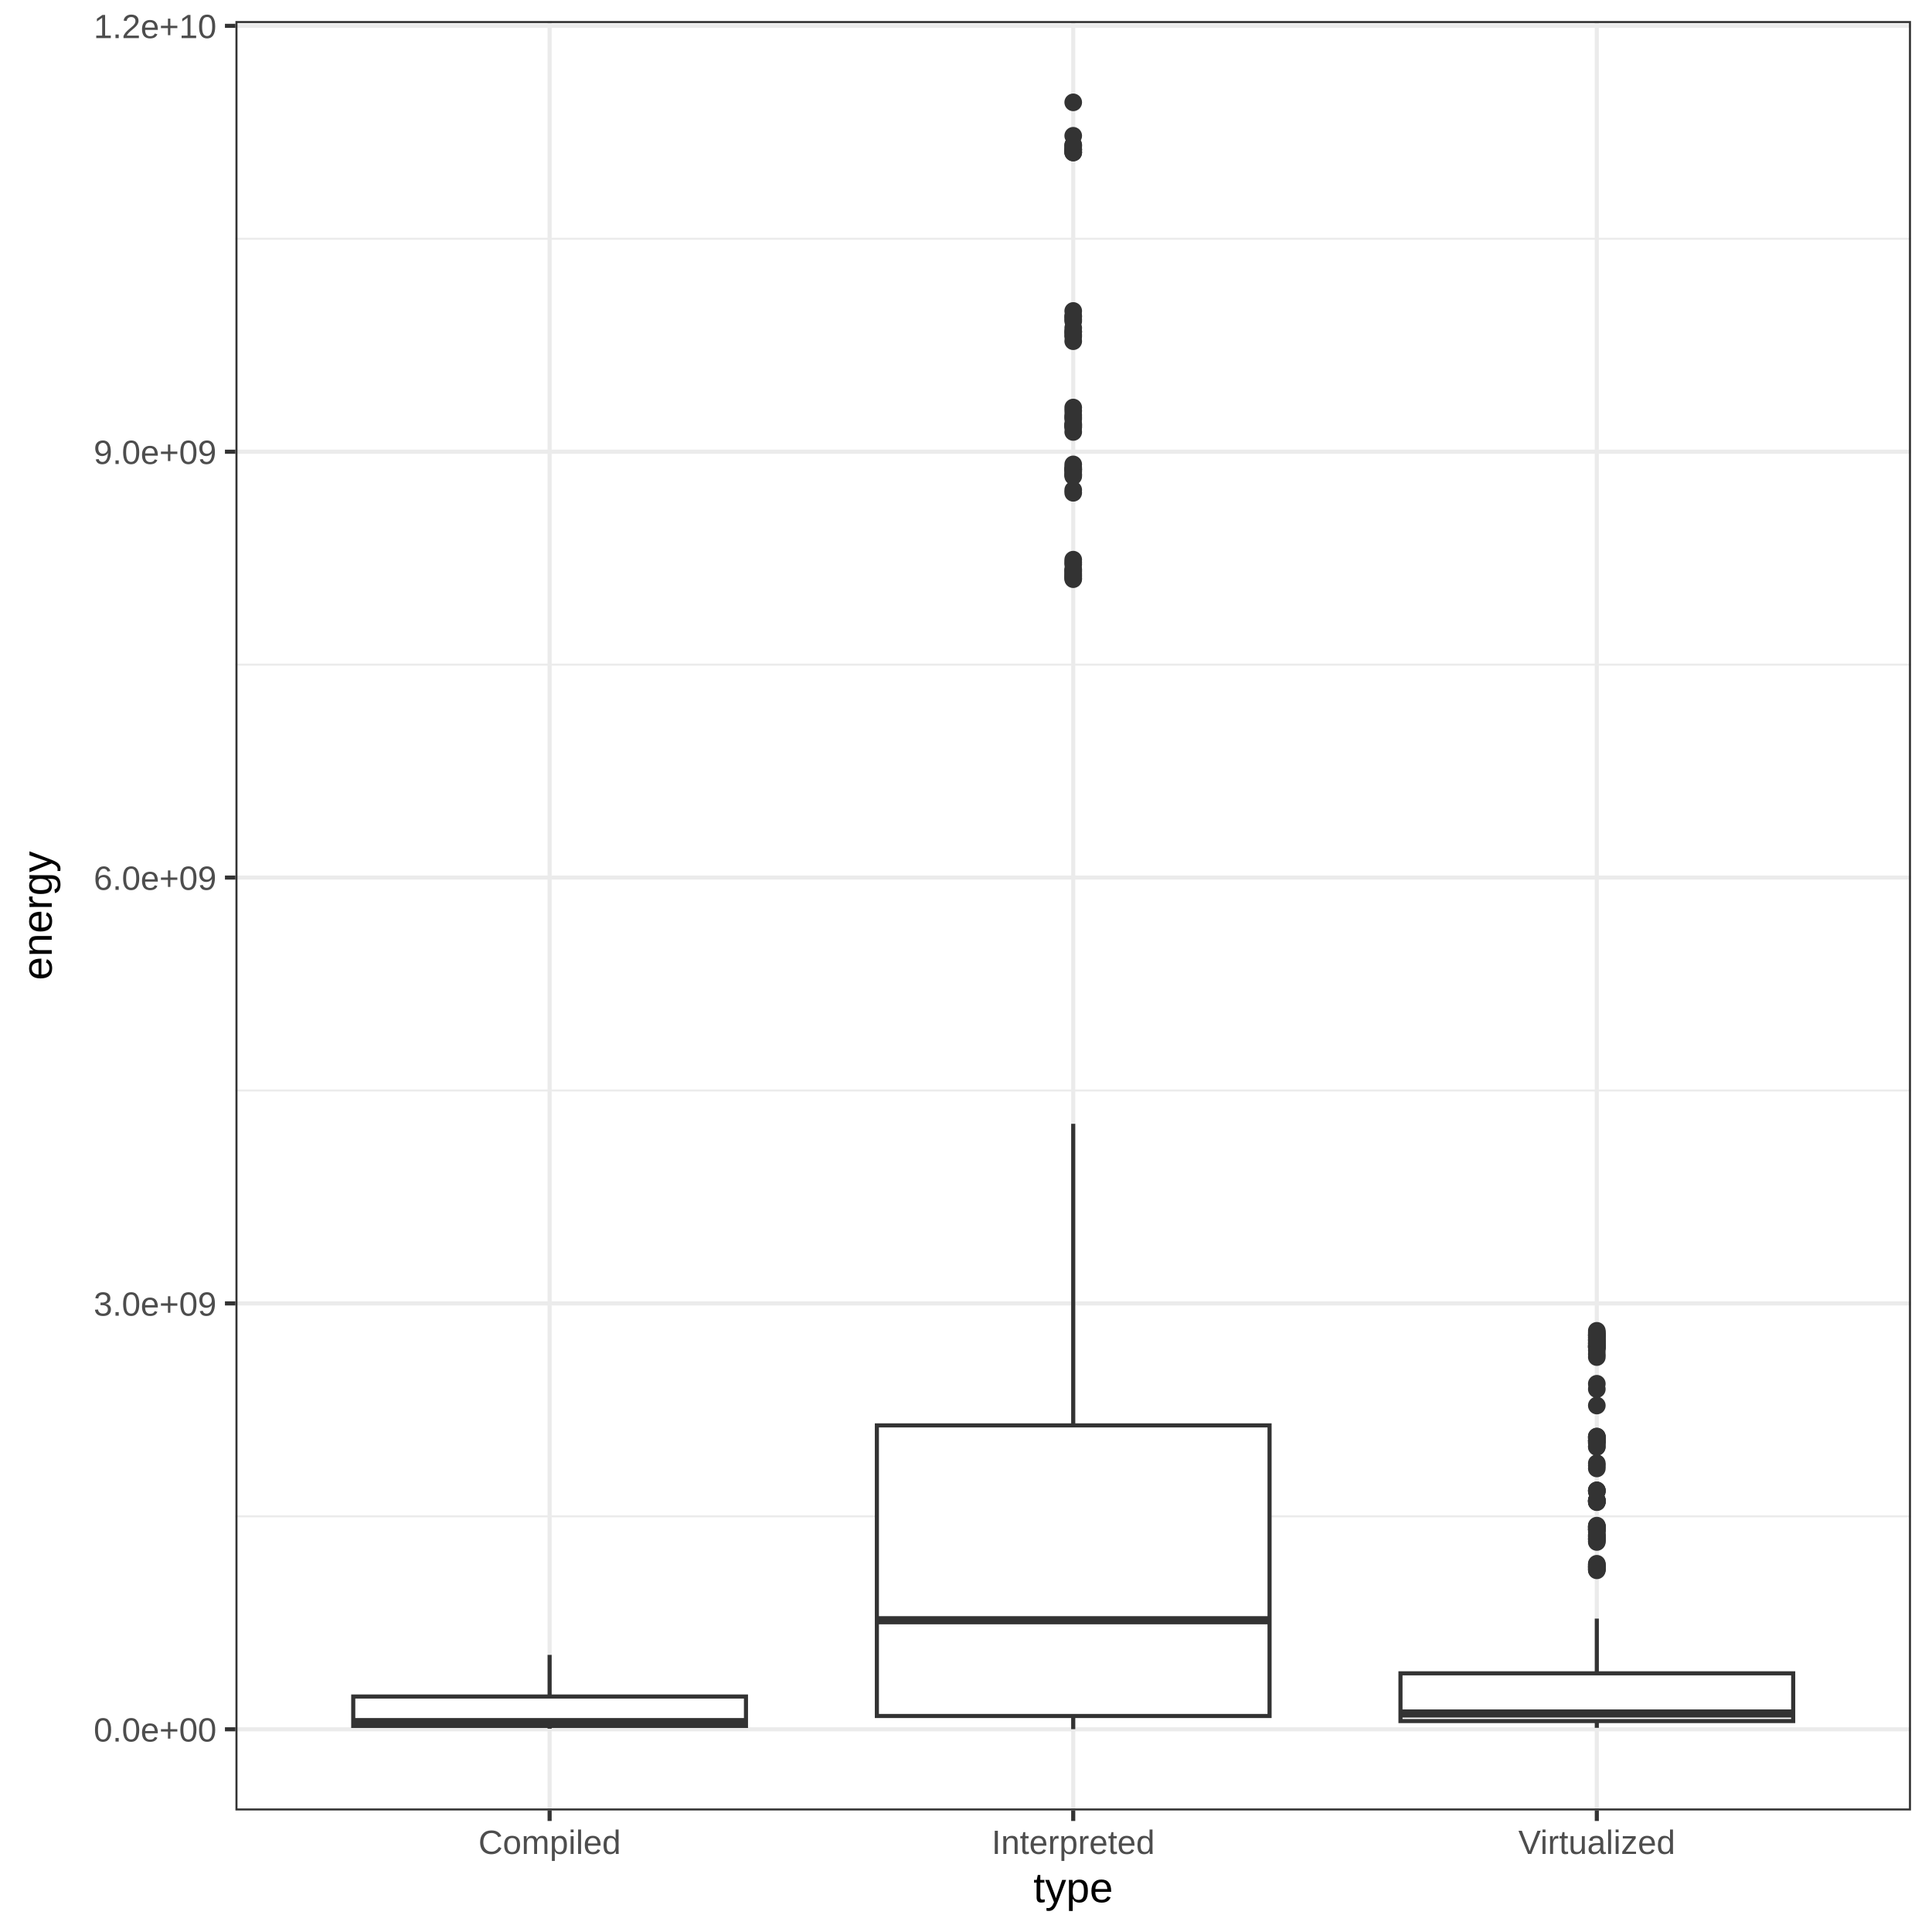
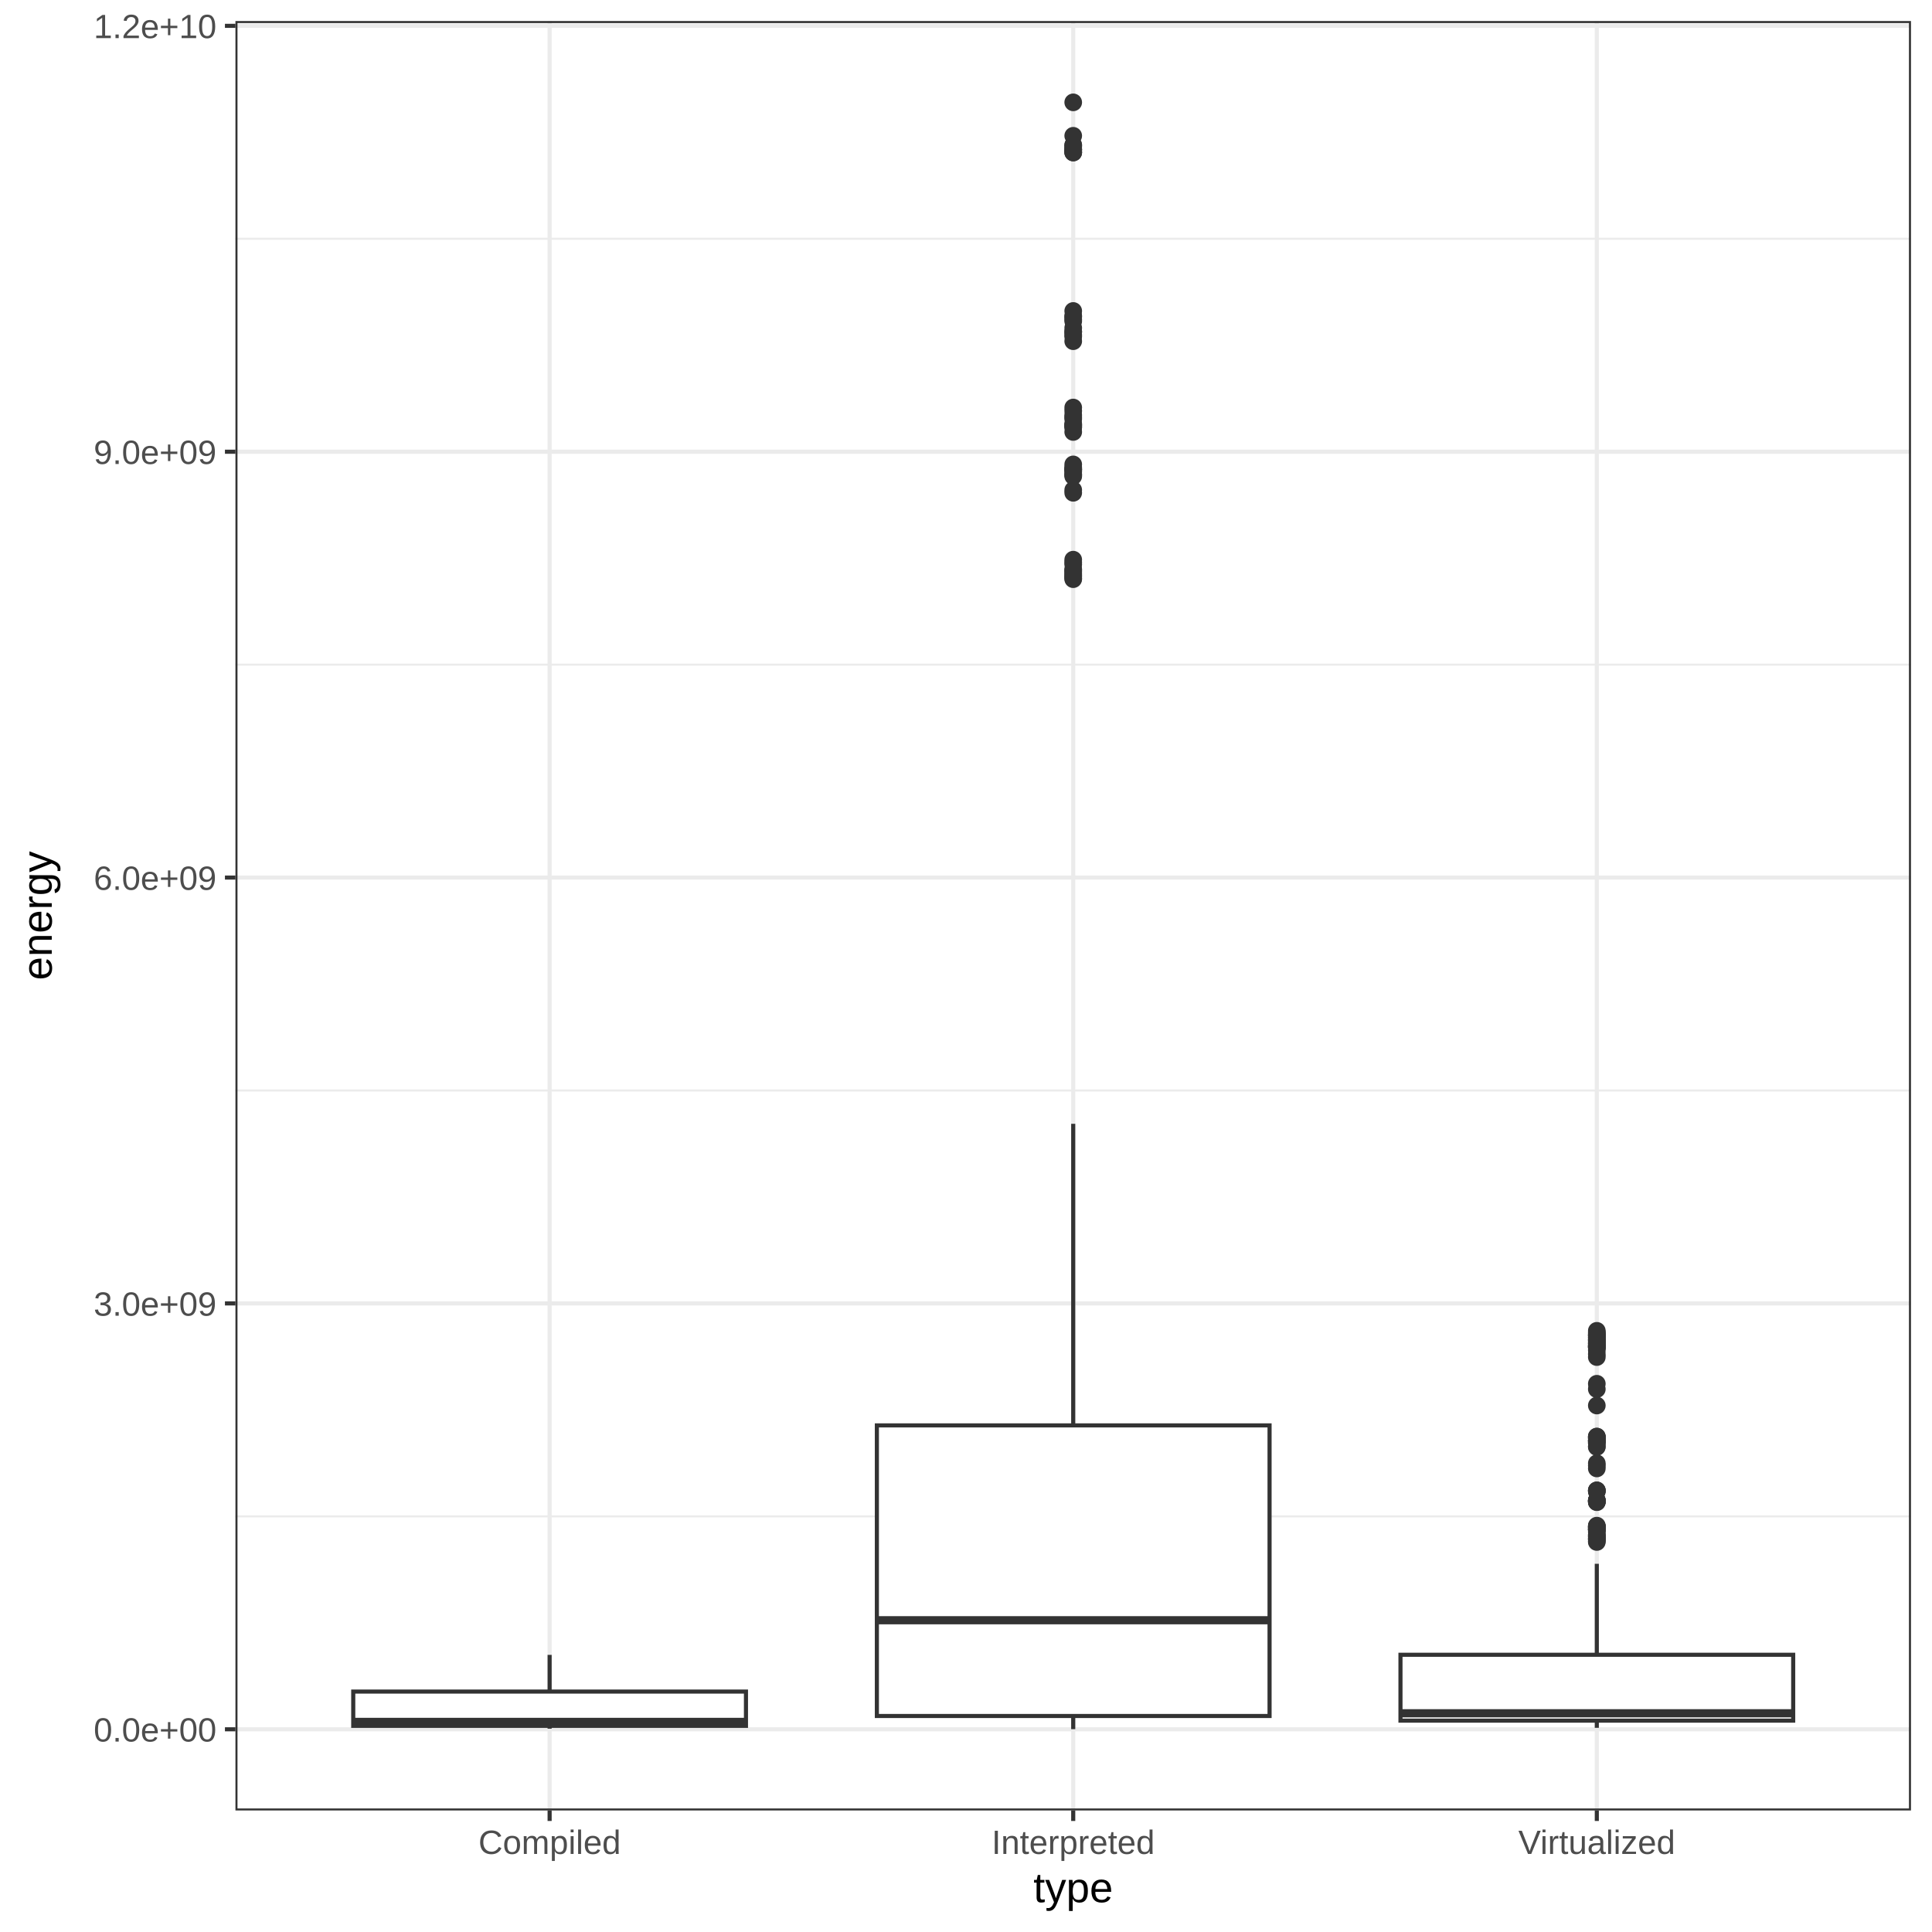
<svg xmlns="http://www.w3.org/2000/svg" class="svglite" width="504.00pt" height="504.00pt" viewBox="0 0 504.00 504.00">
  <defs>
    <style type="text/css">
    .svglite line, .svglite polyline, .svglite polygon, .svglite path, .svglite rect, .svglite circle {
      fill: none;
      stroke: #000000;
      stroke-linecap: round;
      stroke-linejoin: round;
      stroke-miterlimit: 10.00;
    }
    .svglite text {
      white-space: pre;
    }
  </style>
  </defs>
  <rect width="100%" height="100%" style="stroke: none; fill: #FFFFFF;" />
  <defs>
    <clipPath id="cpMC4wMHw1MDQuMDB8MC4wMHw1MDQuMDA=">
      <rect x="0.00" y="0.00" width="504.00" height="504.00" />
    </clipPath>
  </defs>
  <g clip-path="url(#cpMC4wMHw1MDQuMDB8MC4wMHw1MDQuMDA=)">
    <rect x="0.00" y="0.00" width="504.00" height="504.00" style="stroke-width: 1.07; stroke: #FFFFFF; fill: #FFFFFF;" />
  </g>
  <defs>
    <clipPath id="cpNjEuNDJ8NDk4LjUyfDUuNDh8NDcyLjI5">
      <rect x="61.42" y="5.48" width="437.10" height="466.82" />
    </clipPath>
  </defs>
  <g clip-path="url(#cpNjEuNDJ8NDk4LjUyfDUuNDh8NDcyLjI5)">
    <rect x="61.42" y="5.48" width="437.10" height="466.82" style="stroke-width: 1.07; stroke: none; fill: #FFFFFF;" />
    <polyline points="61.42,395.57 498.52,395.57 " style="stroke-width: 0.53; stroke: #EBEBEB; stroke-linecap: butt;" />
    <polyline points="61.42,284.48 498.52,284.48 " style="stroke-width: 0.53; stroke: #EBEBEB; stroke-linecap: butt;" />
    <polyline points="61.42,173.38 498.52,173.38 " style="stroke-width: 0.53; stroke: #EBEBEB; stroke-linecap: butt;" />
    <polyline points="61.42,62.29 498.52,62.29 " style="stroke-width: 0.53; stroke: #EBEBEB; stroke-linecap: butt;" />
    <polyline points="61.42,451.12 498.52,451.12 " style="stroke-width: 1.07; stroke: #EBEBEB; stroke-linecap: butt;" />
    <polyline points="61.42,340.02 498.52,340.02 " style="stroke-width: 1.07; stroke: #EBEBEB; stroke-linecap: butt;" />
    <polyline points="61.42,228.93 498.52,228.93 " style="stroke-width: 1.07; stroke: #EBEBEB; stroke-linecap: butt;" />
    <polyline points="61.42,117.84 498.52,117.84 " style="stroke-width: 1.07; stroke: #EBEBEB; stroke-linecap: butt;" />
    <polyline points="61.42,6.74 498.52,6.74 " style="stroke-width: 1.07; stroke: #EBEBEB; stroke-linecap: butt;" />
    <polyline points="143.38,472.29 143.38,5.48 " style="stroke-width: 1.07; stroke: #EBEBEB; stroke-linecap: butt;" />
    <polyline points="279.97,472.29 279.97,5.48 " style="stroke-width: 1.07; stroke: #EBEBEB; stroke-linecap: butt;" />
    <polyline points="416.56,472.29 416.56,5.48 " style="stroke-width: 1.07; stroke: #EBEBEB; stroke-linecap: butt;" />
-     <line x1="143.38" y1="442.57" x2="143.38" y2="431.71" style="stroke-width: 1.07; stroke: #333333; stroke-linecap: butt;" />
-     <line x1="143.38" y1="450.24" x2="143.38" y2="450.96" style="stroke-width: 1.07; stroke: #333333; stroke-linecap: butt;" />
-     <polygon points="92.15,442.57 92.15,450.24 194.60,450.24 194.60,442.57 92.15,442.57 " style="stroke-width: 1.07; stroke: #333333; stroke-linecap: butt; stroke-linejoin: miter; fill: #FFFFFF;" />
-     <line x1="92.15" y1="449.25" x2="194.60" y2="449.25" style="stroke-width: 2.13; stroke: #333333; stroke-linecap: butt; stroke-linejoin: miter;" />
+     <line x1="143.38" y1="441.28" x2="143.38" y2="431.71" style="stroke-width: 1.07; stroke: #333333; stroke-linecap: butt;" />
+     <line x1="143.38" y1="450.22" x2="143.38" y2="450.96" style="stroke-width: 1.07; stroke: #333333; stroke-linecap: butt;" />
+     <polygon points="92.15,441.28 92.15,450.22 194.60,450.22 194.60,441.28 92.15,441.28 " style="stroke-width: 1.07; stroke: #333333; stroke-linecap: butt; stroke-linejoin: miter; fill: #FFFFFF;" />
+     <line x1="92.15" y1="449.19" x2="194.60" y2="449.19" style="stroke-width: 2.13; stroke: #333333; stroke-linecap: butt; stroke-linejoin: miter;" />
    <circle cx="279.97" cy="37.82" r="1.95" style="stroke-width: 0.71; stroke: #333333; fill: #333333;" />
    <circle cx="279.97" cy="26.70" r="1.95" style="stroke-width: 0.71; stroke: #333333; fill: #333333;" />
    <circle cx="279.97" cy="39.65" r="1.95" style="stroke-width: 0.71; stroke: #333333; fill: #333333;" />
    <circle cx="279.97" cy="38.93" r="1.95" style="stroke-width: 0.71; stroke: #333333; fill: #333333;" />
    <circle cx="279.97" cy="37.91" r="1.95" style="stroke-width: 0.71; stroke: #333333; fill: #333333;" />
    <circle cx="279.97" cy="39.17" r="1.95" style="stroke-width: 0.71; stroke: #333333; fill: #333333;" />
    <circle cx="279.97" cy="39.76" r="1.95" style="stroke-width: 0.71; stroke: #333333; fill: #333333;" />
    <circle cx="279.97" cy="38.31" r="1.95" style="stroke-width: 0.71; stroke: #333333; fill: #333333;" />
    <circle cx="279.97" cy="39.01" r="1.95" style="stroke-width: 0.71; stroke: #333333; fill: #333333;" />
    <circle cx="279.97" cy="39.80" r="1.95" style="stroke-width: 0.71; stroke: #333333; fill: #333333;" />
    <circle cx="279.97" cy="35.42" r="1.95" style="stroke-width: 0.71; stroke: #333333; fill: #333333;" />
    <circle cx="279.97" cy="151.09" r="1.95" style="stroke-width: 0.71; stroke: #333333; fill: #333333;" />
    <circle cx="279.97" cy="146.00" r="1.95" style="stroke-width: 0.71; stroke: #333333; fill: #333333;" />
    <circle cx="279.97" cy="148.50" r="1.95" style="stroke-width: 0.71; stroke: #333333; fill: #333333;" />
    <circle cx="279.97" cy="148.77" r="1.95" style="stroke-width: 0.71; stroke: #333333; fill: #333333;" />
    <circle cx="279.97" cy="150.06" r="1.95" style="stroke-width: 0.71; stroke: #333333; fill: #333333;" />
    <circle cx="279.97" cy="150.40" r="1.95" style="stroke-width: 0.71; stroke: #333333; fill: #333333;" />
    <circle cx="279.97" cy="149.16" r="1.95" style="stroke-width: 0.71; stroke: #333333; fill: #333333;" />
    <circle cx="279.97" cy="147.23" r="1.95" style="stroke-width: 0.71; stroke: #333333; fill: #333333;" />
    <circle cx="279.97" cy="150.84" r="1.95" style="stroke-width: 0.71; stroke: #333333; fill: #333333;" />
    <circle cx="279.97" cy="146.69" r="1.95" style="stroke-width: 0.71; stroke: #333333; fill: #333333;" />
    <circle cx="279.97" cy="149.67" r="1.95" style="stroke-width: 0.71; stroke: #333333; fill: #333333;" />
    <circle cx="279.97" cy="81.12" r="1.95" style="stroke-width: 0.71; stroke: #333333; fill: #333333;" />
    <circle cx="279.97" cy="83.78" r="1.95" style="stroke-width: 0.71; stroke: #333333; fill: #333333;" />
    <circle cx="279.97" cy="89.01" r="1.95" style="stroke-width: 0.71; stroke: #333333; fill: #333333;" />
    <circle cx="279.97" cy="82.39" r="1.95" style="stroke-width: 0.71; stroke: #333333; fill: #333333;" />
    <circle cx="279.97" cy="83.32" r="1.95" style="stroke-width: 0.71; stroke: #333333; fill: #333333;" />
    <circle cx="279.97" cy="86.52" r="1.95" style="stroke-width: 0.71; stroke: #333333; fill: #333333;" />
    <circle cx="279.97" cy="86.56" r="1.95" style="stroke-width: 0.71; stroke: #333333; fill: #333333;" />
    <circle cx="279.97" cy="85.54" r="1.95" style="stroke-width: 0.71; stroke: #333333; fill: #333333;" />
    <circle cx="279.97" cy="87.79" r="1.95" style="stroke-width: 0.71; stroke: #333333; fill: #333333;" />
    <circle cx="279.97" cy="82.66" r="1.95" style="stroke-width: 0.71; stroke: #333333; fill: #333333;" />
    <circle cx="279.97" cy="87.36" r="1.95" style="stroke-width: 0.71; stroke: #333333; fill: #333333;" />
    <circle cx="279.97" cy="111.51" r="1.95" style="stroke-width: 0.71; stroke: #333333; fill: #333333;" />
    <circle cx="279.97" cy="109.30" r="1.95" style="stroke-width: 0.71; stroke: #333333; fill: #333333;" />
    <circle cx="279.97" cy="110.96" r="1.95" style="stroke-width: 0.71; stroke: #333333; fill: #333333;" />
    <circle cx="279.97" cy="108.83" r="1.95" style="stroke-width: 0.71; stroke: #333333; fill: #333333;" />
    <circle cx="279.97" cy="107.19" r="1.95" style="stroke-width: 0.71; stroke: #333333; fill: #333333;" />
    <circle cx="279.97" cy="106.31" r="1.95" style="stroke-width: 0.71; stroke: #333333; fill: #333333;" />
    <circle cx="279.97" cy="108.28" r="1.95" style="stroke-width: 0.71; stroke: #333333; fill: #333333;" />
    <circle cx="279.97" cy="110.85" r="1.95" style="stroke-width: 0.71; stroke: #333333; fill: #333333;" />
    <circle cx="279.97" cy="112.69" r="1.95" style="stroke-width: 0.71; stroke: #333333; fill: #333333;" />
    <circle cx="279.97" cy="110.53" r="1.95" style="stroke-width: 0.71; stroke: #333333; fill: #333333;" />
    <circle cx="279.97" cy="111.30" r="1.95" style="stroke-width: 0.71; stroke: #333333; fill: #333333;" />
    <circle cx="279.97" cy="122.36" r="1.95" style="stroke-width: 0.71; stroke: #333333; fill: #333333;" />
    <circle cx="279.97" cy="121.15" r="1.95" style="stroke-width: 0.71; stroke: #333333; fill: #333333;" />
    <circle cx="279.97" cy="127.82" r="1.95" style="stroke-width: 0.71; stroke: #333333; fill: #333333;" />
    <circle cx="279.97" cy="124.24" r="1.95" style="stroke-width: 0.71; stroke: #333333; fill: #333333;" />
    <circle cx="279.97" cy="122.42" r="1.95" style="stroke-width: 0.71; stroke: #333333; fill: #333333;" />
    <circle cx="279.97" cy="123.70" r="1.95" style="stroke-width: 0.71; stroke: #333333; fill: #333333;" />
    <circle cx="279.97" cy="123.07" r="1.95" style="stroke-width: 0.71; stroke: #333333; fill: #333333;" />
    <circle cx="279.97" cy="122.66" r="1.95" style="stroke-width: 0.71; stroke: #333333; fill: #333333;" />
    <circle cx="279.97" cy="123.93" r="1.95" style="stroke-width: 0.71; stroke: #333333; fill: #333333;" />
    <circle cx="279.97" cy="128.56" r="1.95" style="stroke-width: 0.71; stroke: #333333; fill: #333333;" />
    <circle cx="279.97" cy="121.94" r="1.95" style="stroke-width: 0.71; stroke: #333333; fill: #333333;" />
    <line x1="279.97" y1="371.84" x2="279.97" y2="293.17" style="stroke-width: 1.07; stroke: #333333; stroke-linecap: butt;" />
    <line x1="279.97" y1="447.65" x2="279.97" y2="451.08" style="stroke-width: 1.07; stroke: #333333; stroke-linecap: butt;" />
    <polygon points="228.75,371.84 228.75,447.65 331.19,447.65 331.19,371.84 228.75,371.84 " style="stroke-width: 1.07; stroke: #333333; stroke-linecap: butt; stroke-linejoin: miter; fill: #FFFFFF;" />
    <line x1="228.75" y1="422.67" x2="331.19" y2="422.67" style="stroke-width: 2.13; stroke: #333333; stroke-linecap: butt; stroke-linejoin: miter;" />
    <circle cx="416.56" cy="352.21" r="1.95" style="stroke-width: 0.71; stroke: #333333; fill: #333333;" />
    <circle cx="416.56" cy="347.17" r="1.95" style="stroke-width: 0.71; stroke: #333333; fill: #333333;" />
    <circle cx="416.56" cy="348.92" r="1.95" style="stroke-width: 0.71; stroke: #333333; fill: #333333;" />
    <circle cx="416.56" cy="348.84" r="1.95" style="stroke-width: 0.71; stroke: #333333; fill: #333333;" />
    <circle cx="416.56" cy="347.91" r="1.95" style="stroke-width: 0.71; stroke: #333333; fill: #333333;" />
    <circle cx="416.56" cy="350.97" r="1.95" style="stroke-width: 0.71; stroke: #333333; fill: #333333;" />
    <circle cx="416.56" cy="348.27" r="1.95" style="stroke-width: 0.71; stroke: #333333; fill: #333333;" />
    <circle cx="416.56" cy="351.55" r="1.95" style="stroke-width: 0.71; stroke: #333333; fill: #333333;" />
    <circle cx="416.56" cy="349.57" r="1.95" style="stroke-width: 0.71; stroke: #333333; fill: #333333;" />
    <circle cx="416.56" cy="350.60" r="1.95" style="stroke-width: 0.71; stroke: #333333; fill: #333333;" />
    <circle cx="416.56" cy="347.61" r="1.95" style="stroke-width: 0.71; stroke: #333333; fill: #333333;" />
    <circle cx="416.56" cy="351.06" r="1.95" style="stroke-width: 0.71; stroke: #333333; fill: #333333;" />
    <circle cx="416.56" cy="349.93" r="1.95" style="stroke-width: 0.71; stroke: #333333; fill: #333333;" />
    <circle cx="416.56" cy="348.41" r="1.95" style="stroke-width: 0.71; stroke: #333333; fill: #333333;" />
    <circle cx="416.56" cy="354.02" r="1.95" style="stroke-width: 0.71; stroke: #333333; fill: #333333;" />
    <circle cx="416.56" cy="351.45" r="1.95" style="stroke-width: 0.71; stroke: #333333; fill: #333333;" />
    <circle cx="416.56" cy="349.33" r="1.95" style="stroke-width: 0.71; stroke: #333333; fill: #333333;" />
    <circle cx="416.56" cy="351.40" r="1.95" style="stroke-width: 0.71; stroke: #333333; fill: #333333;" />
    <circle cx="416.56" cy="349.62" r="1.95" style="stroke-width: 0.71; stroke: #333333; fill: #333333;" />
    <circle cx="416.56" cy="351.31" r="1.95" style="stroke-width: 0.71; stroke: #333333; fill: #333333;" />
    <circle cx="416.56" cy="351.12" r="1.95" style="stroke-width: 0.71; stroke: #333333; fill: #333333;" />
    <circle cx="416.56" cy="350.41" r="1.95" style="stroke-width: 0.71; stroke: #333333; fill: #333333;" />
    <circle cx="416.56" cy="376.35" r="1.95" style="stroke-width: 0.71; stroke: #333333; fill: #333333;" />
    <circle cx="416.56" cy="376.01" r="1.95" style="stroke-width: 0.71; stroke: #333333; fill: #333333;" />
    <circle cx="416.56" cy="375.90" r="1.95" style="stroke-width: 0.71; stroke: #333333; fill: #333333;" />
    <circle cx="416.56" cy="374.76" r="1.95" style="stroke-width: 0.71; stroke: #333333; fill: #333333;" />
    <circle cx="416.56" cy="374.77" r="1.95" style="stroke-width: 0.71; stroke: #333333; fill: #333333;" />
    <circle cx="416.56" cy="375.78" r="1.95" style="stroke-width: 0.71; stroke: #333333; fill: #333333;" />
    <circle cx="416.56" cy="375.21" r="1.95" style="stroke-width: 0.71; stroke: #333333; fill: #333333;" />
    <circle cx="416.56" cy="375.16" r="1.95" style="stroke-width: 0.71; stroke: #333333; fill: #333333;" />
    <circle cx="416.56" cy="375.77" r="1.95" style="stroke-width: 0.71; stroke: #333333; fill: #333333;" />
    <circle cx="416.56" cy="376.46" r="1.95" style="stroke-width: 0.71; stroke: #333333; fill: #333333;" />
    <circle cx="416.56" cy="374.90" r="1.95" style="stroke-width: 0.71; stroke: #333333; fill: #333333;" />
    <circle cx="416.56" cy="388.79" r="1.95" style="stroke-width: 0.71; stroke: #333333; fill: #333333;" />
    <circle cx="416.56" cy="391.42" r="1.95" style="stroke-width: 0.71; stroke: #333333; fill: #333333;" />
    <circle cx="416.56" cy="391.80" r="1.95" style="stroke-width: 0.71; stroke: #333333; fill: #333333;" />
    <circle cx="416.56" cy="388.88" r="1.95" style="stroke-width: 0.71; stroke: #333333; fill: #333333;" />
    <circle cx="416.56" cy="388.81" r="1.95" style="stroke-width: 0.71; stroke: #333333; fill: #333333;" />
    <circle cx="416.56" cy="391.48" r="1.95" style="stroke-width: 0.71; stroke: #333333; fill: #333333;" />
    <circle cx="416.56" cy="391.58" r="1.95" style="stroke-width: 0.71; stroke: #333333; fill: #333333;" />
    <circle cx="416.56" cy="391.72" r="1.95" style="stroke-width: 0.71; stroke: #333333; fill: #333333;" />
    <circle cx="416.56" cy="391.87" r="1.95" style="stroke-width: 0.71; stroke: #333333; fill: #333333;" />
    <circle cx="416.56" cy="391.37" r="1.95" style="stroke-width: 0.71; stroke: #333333; fill: #333333;" />
    <circle cx="416.56" cy="389.12" r="1.95" style="stroke-width: 0.71; stroke: #333333; fill: #333333;" />
    <circle cx="416.56" cy="402.01" r="1.95" style="stroke-width: 0.71; stroke: #333333; fill: #333333;" />
    <circle cx="416.56" cy="400.95" r="1.95" style="stroke-width: 0.71; stroke: #333333; fill: #333333;" />
    <circle cx="416.56" cy="399.66" r="1.95" style="stroke-width: 0.71; stroke: #333333; fill: #333333;" />
    <circle cx="416.56" cy="400.81" r="1.95" style="stroke-width: 0.71; stroke: #333333; fill: #333333;" />
    <circle cx="416.56" cy="402.26" r="1.95" style="stroke-width: 0.71; stroke: #333333; fill: #333333;" />
    <circle cx="416.56" cy="401.37" r="1.95" style="stroke-width: 0.71; stroke: #333333; fill: #333333;" />
    <circle cx="416.56" cy="401.55" r="1.95" style="stroke-width: 0.71; stroke: #333333; fill: #333333;" />
    <circle cx="416.56" cy="401.50" r="1.95" style="stroke-width: 0.71; stroke: #333333; fill: #333333;" />
    <circle cx="416.56" cy="400.52" r="1.95" style="stroke-width: 0.71; stroke: #333333; fill: #333333;" />
    <circle cx="416.56" cy="400.37" r="1.95" style="stroke-width: 0.71; stroke: #333333; fill: #333333;" />
    <circle cx="416.56" cy="391.49" r="1.95" style="stroke-width: 0.71; stroke: #333333; fill: #333333;" />
-     <circle cx="416.56" cy="409.41" r="1.95" style="stroke-width: 0.71; stroke: #333333; fill: #333333;" />
-     <circle cx="416.56" cy="408.28" r="1.95" style="stroke-width: 0.71; stroke: #333333; fill: #333333;" />
-     <circle cx="416.56" cy="408.19" r="1.95" style="stroke-width: 0.71; stroke: #333333; fill: #333333;" />
-     <circle cx="416.56" cy="409.40" r="1.95" style="stroke-width: 0.71; stroke: #333333; fill: #333333;" />
-     <circle cx="416.56" cy="408.97" r="1.95" style="stroke-width: 0.71; stroke: #333333; fill: #333333;" />
-     <circle cx="416.56" cy="408.62" r="1.95" style="stroke-width: 0.71; stroke: #333333; fill: #333333;" />
-     <circle cx="416.56" cy="407.94" r="1.95" style="stroke-width: 0.71; stroke: #333333; fill: #333333;" />
-     <circle cx="416.56" cy="408.71" r="1.95" style="stroke-width: 0.71; stroke: #333333; fill: #333333;" />
-     <circle cx="416.56" cy="409.65" r="1.95" style="stroke-width: 0.71; stroke: #333333; fill: #333333;" />
-     <circle cx="416.56" cy="408.73" r="1.95" style="stroke-width: 0.71; stroke: #333333; fill: #333333;" />
-     <circle cx="416.56" cy="409.15" r="1.95" style="stroke-width: 0.71; stroke: #333333; fill: #333333;" />
    <circle cx="416.56" cy="383.07" r="1.95" style="stroke-width: 0.71; stroke: #333333; fill: #333333;" />
    <circle cx="416.56" cy="377.47" r="1.95" style="stroke-width: 0.71; stroke: #333333; fill: #333333;" />
    <circle cx="416.56" cy="362.38" r="1.95" style="stroke-width: 0.71; stroke: #333333; fill: #333333;" />
    <circle cx="416.56" cy="366.66" r="1.95" style="stroke-width: 0.71; stroke: #333333; fill: #333333;" />
    <circle cx="416.56" cy="353.25" r="1.95" style="stroke-width: 0.71; stroke: #333333; fill: #333333;" />
    <circle cx="416.56" cy="382.33" r="1.95" style="stroke-width: 0.71; stroke: #333333; fill: #333333;" />
    <circle cx="416.56" cy="381.73" r="1.95" style="stroke-width: 0.71; stroke: #333333; fill: #333333;" />
    <circle cx="416.56" cy="377.31" r="1.95" style="stroke-width: 0.71; stroke: #333333; fill: #333333;" />
    <circle cx="416.56" cy="360.98" r="1.95" style="stroke-width: 0.71; stroke: #333333; fill: #333333;" />
    <circle cx="416.56" cy="350.33" r="1.95" style="stroke-width: 0.71; stroke: #333333; fill: #333333;" />
    <circle cx="416.56" cy="348.32" r="1.95" style="stroke-width: 0.71; stroke: #333333; fill: #333333;" />
    <circle cx="416.56" cy="398.84" r="1.95" style="stroke-width: 0.71; stroke: #333333; fill: #333333;" />
    <circle cx="416.56" cy="398.33" r="1.95" style="stroke-width: 0.71; stroke: #333333; fill: #333333;" />
    <circle cx="416.56" cy="398.15" r="1.95" style="stroke-width: 0.71; stroke: #333333; fill: #333333;" />
    <circle cx="416.56" cy="397.99" r="1.95" style="stroke-width: 0.71; stroke: #333333; fill: #333333;" />
    <circle cx="416.56" cy="398.33" r="1.95" style="stroke-width: 0.71; stroke: #333333; fill: #333333;" />
    <circle cx="416.56" cy="398.40" r="1.95" style="stroke-width: 0.71; stroke: #333333; fill: #333333;" />
    <circle cx="416.56" cy="399.17" r="1.95" style="stroke-width: 0.71; stroke: #333333; fill: #333333;" />
    <circle cx="416.56" cy="398.96" r="1.95" style="stroke-width: 0.71; stroke: #333333; fill: #333333;" />
    <circle cx="416.56" cy="398.93" r="1.95" style="stroke-width: 0.71; stroke: #333333; fill: #333333;" />
    <circle cx="416.56" cy="399.05" r="1.95" style="stroke-width: 0.71; stroke: #333333; fill: #333333;" />
    <circle cx="416.56" cy="398.57" r="1.95" style="stroke-width: 0.71; stroke: #333333; fill: #333333;" />
-     <line x1="416.56" y1="436.52" x2="416.56" y2="422.25" style="stroke-width: 1.07; stroke: #333333; stroke-linecap: butt;" />
-     <line x1="416.56" y1="448.97" x2="416.56" y2="450.74" style="stroke-width: 1.07; stroke: #333333; stroke-linecap: butt;" />
-     <polygon points="365.34,436.52 365.34,448.97 467.79,448.97 467.79,436.52 365.34,436.52 " style="stroke-width: 1.07; stroke: #333333; stroke-linecap: butt; stroke-linejoin: miter; fill: #FFFFFF;" />
-     <line x1="365.34" y1="447.00" x2="467.79" y2="447.00" style="stroke-width: 2.13; stroke: #333333; stroke-linecap: butt; stroke-linejoin: miter;" />
+     <line x1="416.56" y1="431.68" x2="416.56" y2="407.94" style="stroke-width: 1.07; stroke: #333333; stroke-linecap: butt;" />
+     <line x1="416.56" y1="448.86" x2="416.56" y2="450.74" style="stroke-width: 1.07; stroke: #333333; stroke-linecap: butt;" />
+     <polygon points="365.34,431.68 365.34,448.86 467.79,448.86 467.79,431.68 365.34,431.68 " style="stroke-width: 1.07; stroke: #333333; stroke-linecap: butt; stroke-linejoin: miter; fill: #FFFFFF;" />
+     <line x1="365.34" y1="446.94" x2="467.79" y2="446.94" style="stroke-width: 2.13; stroke: #333333; stroke-linecap: butt; stroke-linejoin: miter;" />
    <rect x="61.42" y="5.48" width="437.10" height="466.82" style="stroke-width: 1.07; stroke: #333333;" />
  </g>
  <g clip-path="url(#cpMC4wMHw1MDQuMDB8MC4wMHw1MDQuMDA=)">
    <text x="56.49" y="454.32" text-anchor="end" style="font-size: 8.80px;fill: #4D4D4D; font-family: &quot;Liberation Sans&quot;;" textLength="37.96px" lengthAdjust="spacingAndGlyphs">0.0e+00</text>
    <text x="56.49" y="343.23" text-anchor="end" style="font-size: 8.80px;fill: #4D4D4D; font-family: &quot;Liberation Sans&quot;;" textLength="37.96px" lengthAdjust="spacingAndGlyphs">3.0e+09</text>
    <text x="56.49" y="232.14" text-anchor="end" style="font-size: 8.80px;fill: #4D4D4D; font-family: &quot;Liberation Sans&quot;;" textLength="37.96px" lengthAdjust="spacingAndGlyphs">6.0e+09</text>
    <text x="56.49" y="121.04" text-anchor="end" style="font-size: 8.80px;fill: #4D4D4D; font-family: &quot;Liberation Sans&quot;;" textLength="37.96px" lengthAdjust="spacingAndGlyphs">9.0e+09</text>
    <text x="56.49" y="9.95" text-anchor="end" style="font-size: 8.80px;fill: #4D4D4D; font-family: &quot;Liberation Sans&quot;;" textLength="37.96px" lengthAdjust="spacingAndGlyphs">1.2e+10</text>
    <polyline points="58.68,451.12 61.42,451.12 " style="stroke-width: 1.07; stroke: #333333; stroke-linecap: butt;" />
    <polyline points="58.68,340.02 61.42,340.02 " style="stroke-width: 1.07; stroke: #333333; stroke-linecap: butt;" />
    <polyline points="58.68,228.93 61.42,228.93 " style="stroke-width: 1.07; stroke: #333333; stroke-linecap: butt;" />
    <polyline points="58.68,117.84 61.42,117.84 " style="stroke-width: 1.07; stroke: #333333; stroke-linecap: butt;" />
    <polyline points="58.68,6.74 61.42,6.74 " style="stroke-width: 1.07; stroke: #333333; stroke-linecap: butt;" />
    <polyline points="143.38,475.03 143.38,472.29 " style="stroke-width: 1.07; stroke: #333333; stroke-linecap: butt;" />
    <polyline points="279.97,475.03 279.97,472.29 " style="stroke-width: 1.07; stroke: #333333; stroke-linecap: butt;" />
    <polyline points="416.56,475.03 416.56,472.29 " style="stroke-width: 1.07; stroke: #333333; stroke-linecap: butt;" />
    <text x="143.38" y="483.64" text-anchor="middle" style="font-size: 8.80px;fill: #4D4D4D; font-family: &quot;Liberation Sans&quot;;" textLength="41.58px" lengthAdjust="spacingAndGlyphs">Compiled</text>
    <text x="279.97" y="483.64" text-anchor="middle" style="font-size: 8.80px;fill: #4D4D4D; font-family: &quot;Liberation Sans&quot;;" textLength="49.51px" lengthAdjust="spacingAndGlyphs">Interpreted</text>
    <text x="416.56" y="483.64" text-anchor="middle" style="font-size: 8.80px;fill: #4D4D4D; font-family: &quot;Liberation Sans&quot;;" textLength="46.81px" lengthAdjust="spacingAndGlyphs">Virtualized</text>
    <text x="279.97" y="496.23" text-anchor="middle" style="font-size: 11.00px; font-family: &quot;Liberation Sans&quot;;" textLength="24.57px" lengthAdjust="spacingAndGlyphs">type</text>
    <text transform="translate(13.50,238.89) rotate(-90)" text-anchor="middle" style="font-size: 11.00px; font-family: &quot;Liberation Sans&quot;;" textLength="38.33px" lengthAdjust="spacingAndGlyphs">energy</text>
  </g>
</svg>
